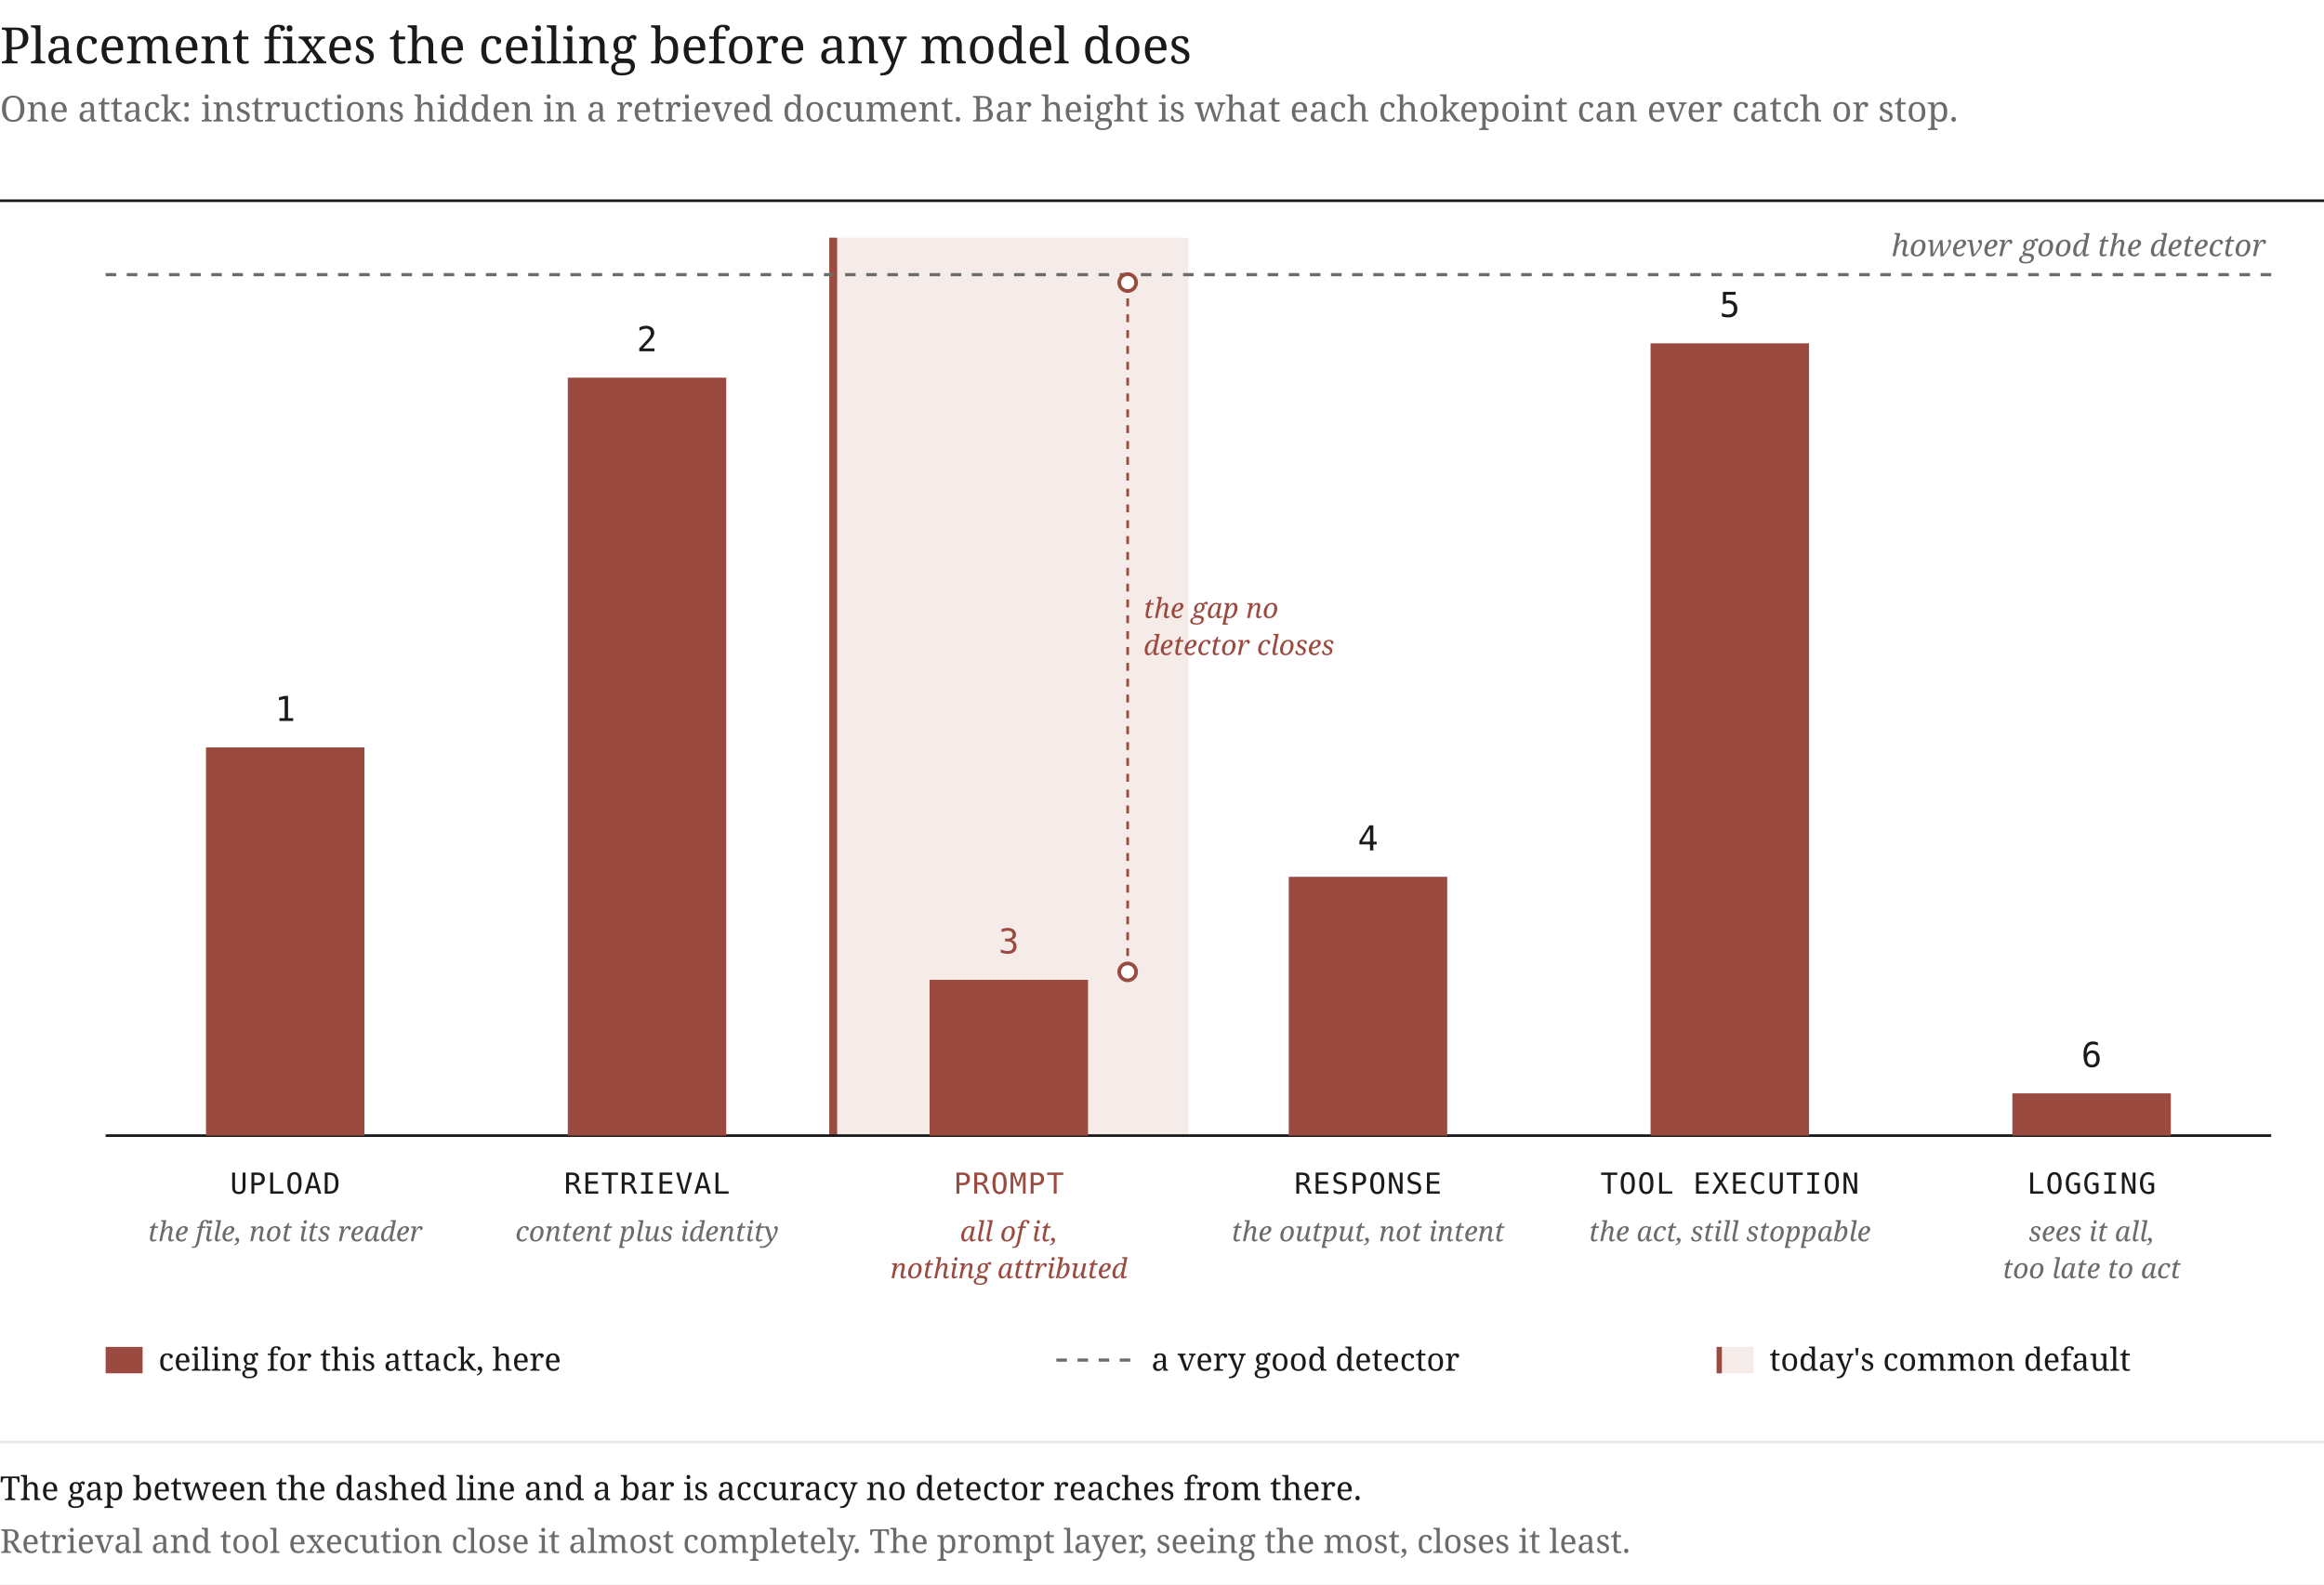
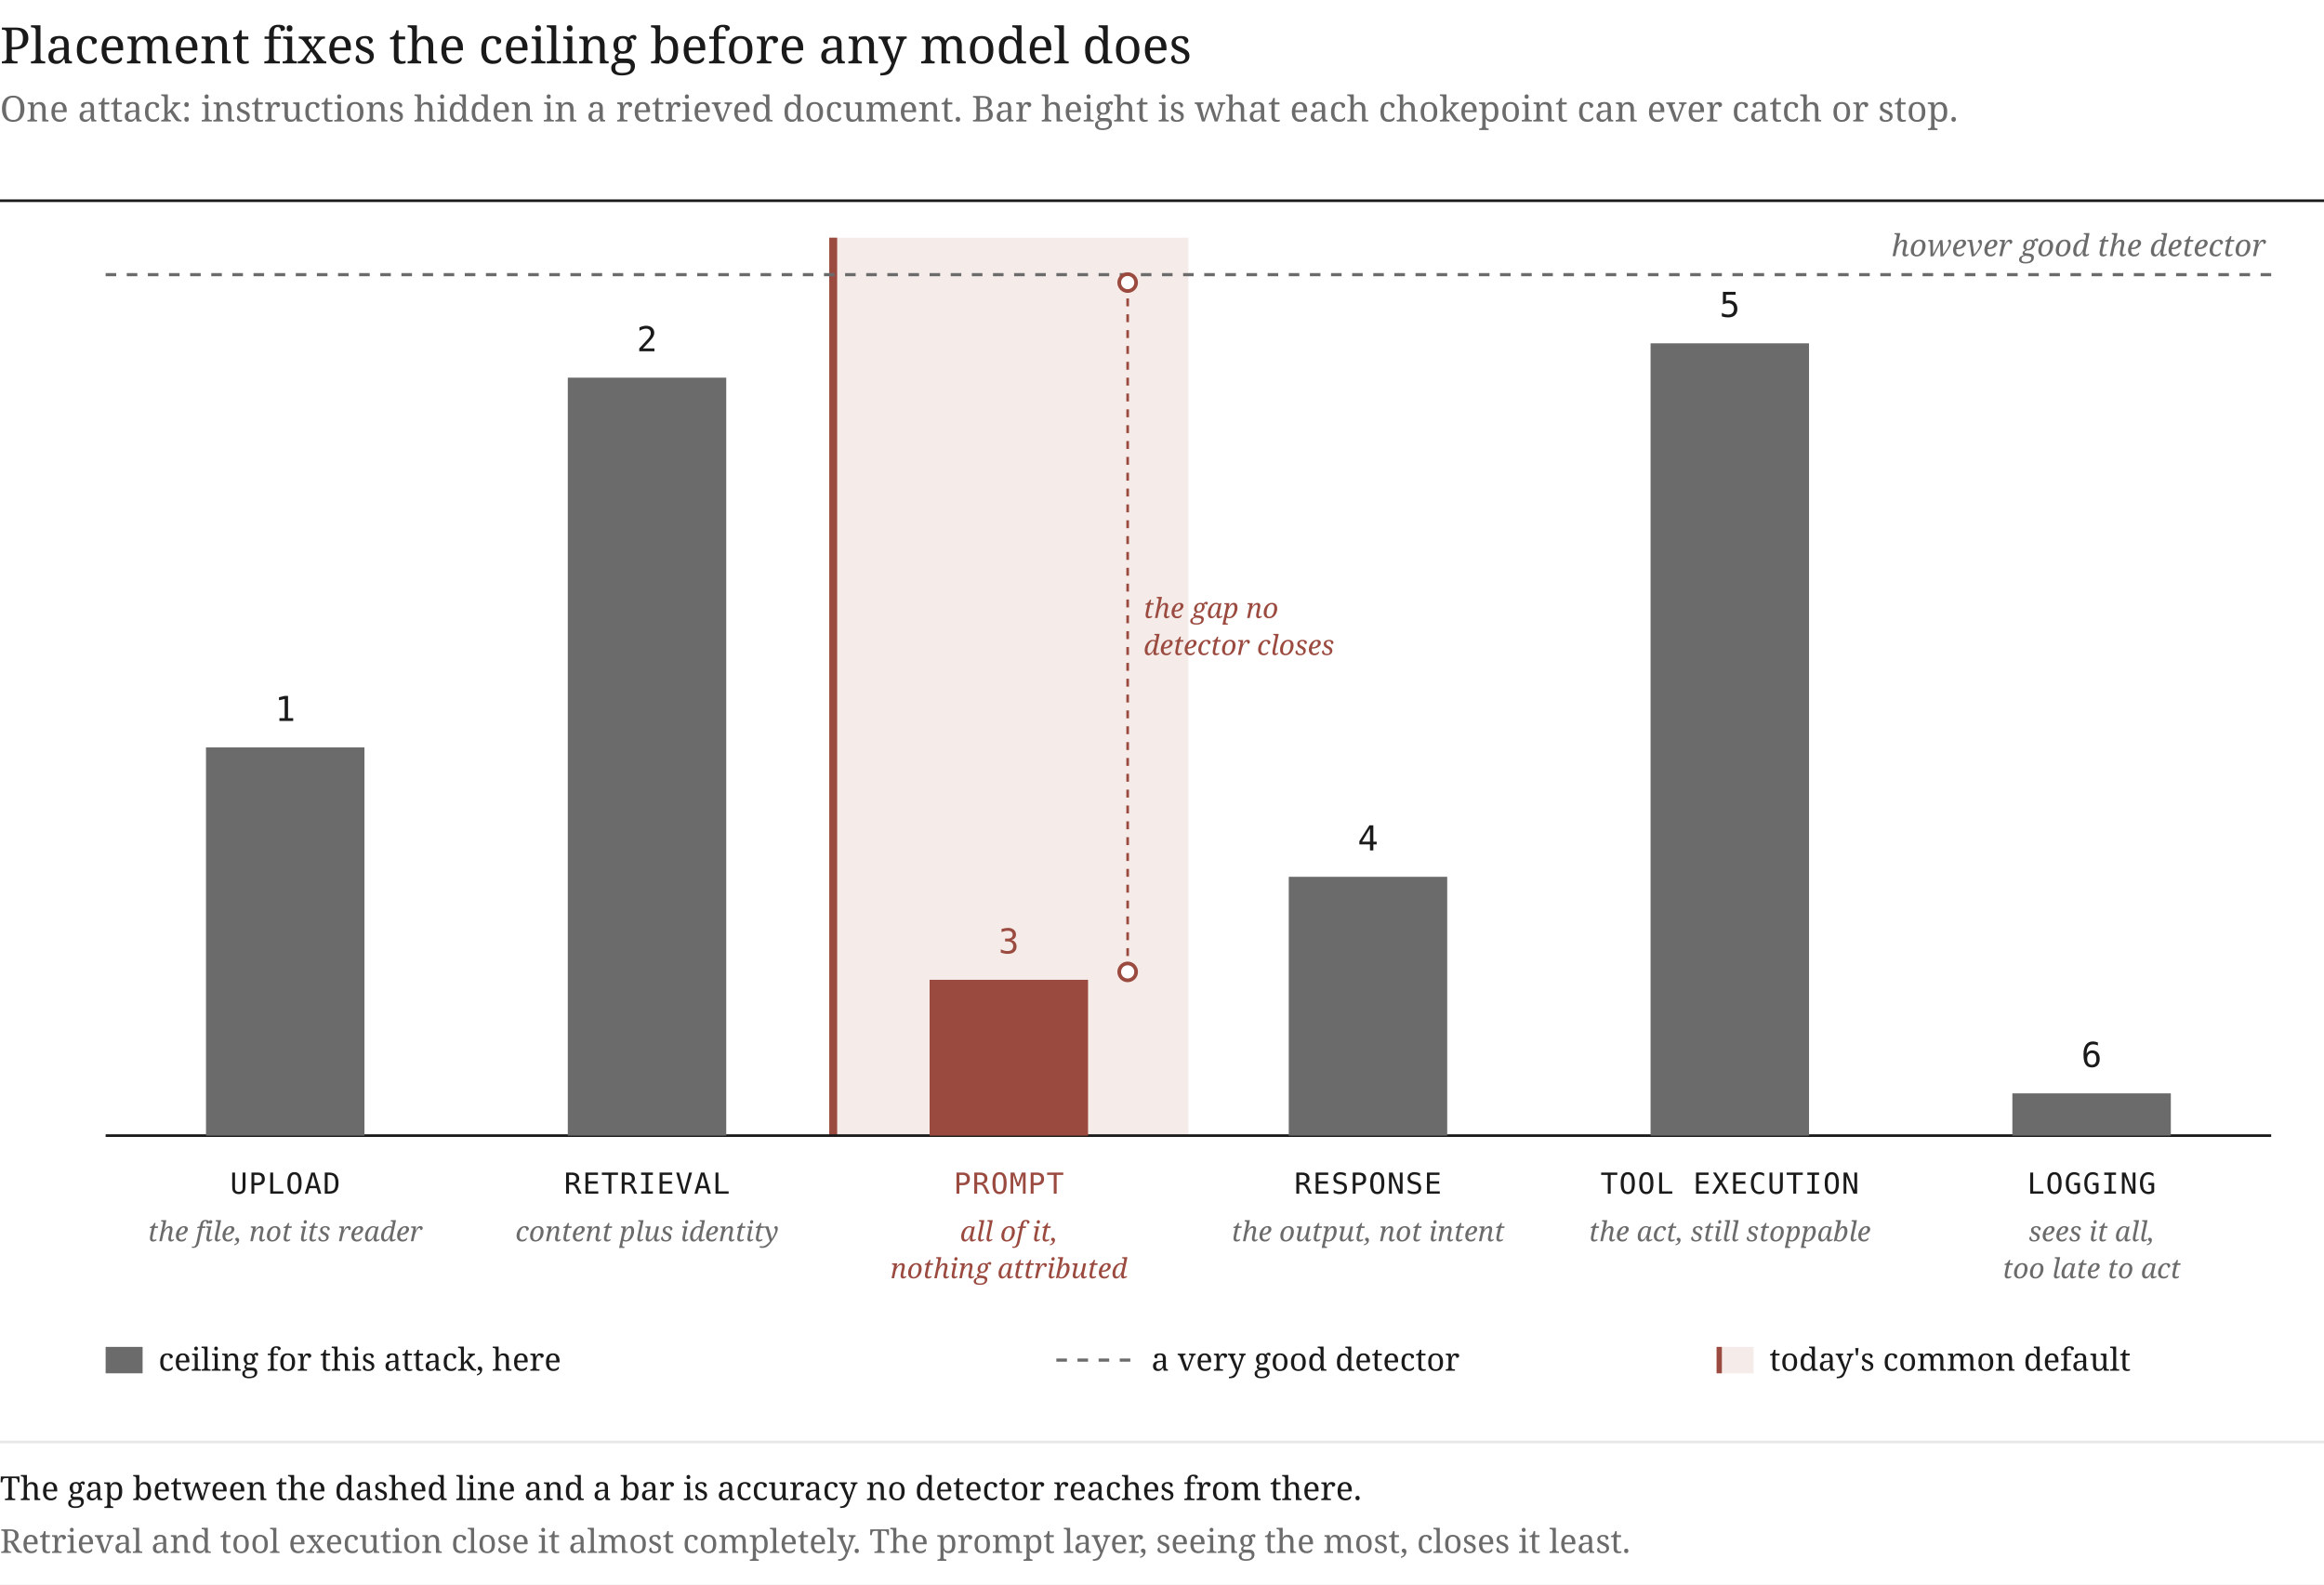
<svg xmlns="http://www.w3.org/2000/svg" width="880" height="600" viewBox="0 0 880 600" role="img" aria-label="Six chokepoints in a request path and the accuracy ceiling each imposes on one attack, instructions hidden inside a retrieved document. Retrieval and tool execution reach close to what a very good detector could do. The prompt layer, though it sees the most, reaches only a small fraction of it.">
  <rect width="880" height="600" fill="#ffffff" />
  <text x="0" y="24" font-family="Georgia,'EB Garamond',serif" font-size="19" fill="#1a1a1a">Placement fixes the ceiling before any model does</text>
  <text x="0" y="46" font-family="Georgia,'EB Garamond',serif" font-size="13.5" fill="#6b6b6b">One attack: instructions hidden in a retrieved document. Bar height is what each chokepoint can ever catch or stop.</text>
  <line x1="0" y1="76" x2="880" y2="76" stroke="#1a1a1a" stroke-width="1" />
  <rect x="314" y="90" width="136" height="340" fill="#f5ece9" />
  <rect x="314" y="90" width="3" height="340" fill="#9b4a3f" />
  <line x1="40" y1="104" x2="860" y2="104" stroke="#6b6b6b" stroke-width="1.2" stroke-dasharray="4,4" />
  <text x="858" y="97" text-anchor="end" font-family="Georgia,'EB Garamond',serif" font-size="11.5" font-style="italic" fill="#6b6b6b">however good the detector</text>
  <line x1="40" y1="430" x2="860" y2="430" stroke="#1a1a1a" stroke-width="1" />
-   <rect x="78" y="283" width="60" height="147" fill="#9b4a3f" />
+   <rect x="78" y="283" width="60" height="147" fill="#6b6b6b" />
  <text x="108" y="273" text-anchor="middle" font-family="'IBM Plex Mono','SF Mono',Menlo,Consolas,monospace" font-size="13" fill="#1a1a1a">1</text>
  <text x="108" y="452" text-anchor="middle" font-family="'IBM Plex Mono','SF Mono',Menlo,Consolas,monospace" font-size="11" letter-spacing="0.4" fill="#1a1a1a">UPLOAD</text>
  <text x="108" y="470" text-anchor="middle" font-family="Georgia,'EB Garamond',serif" font-size="10.5" font-style="italic" fill="#6b6b6b">the file, not its reader</text>
-   <rect x="215" y="143" width="60" height="287" fill="#9b4a3f" />
+   <rect x="215" y="143" width="60" height="287" fill="#6b6b6b" />
  <text x="245" y="133" text-anchor="middle" font-family="'IBM Plex Mono','SF Mono',Menlo,Consolas,monospace" font-size="13" fill="#1a1a1a">2</text>
  <text x="245" y="452" text-anchor="middle" font-family="'IBM Plex Mono','SF Mono',Menlo,Consolas,monospace" font-size="11" letter-spacing="0.4" fill="#1a1a1a">RETRIEVAL</text>
  <text x="245" y="470" text-anchor="middle" font-family="Georgia,'EB Garamond',serif" font-size="10.5" font-style="italic" fill="#6b6b6b">content plus identity</text>
  <rect x="352" y="371" width="60" height="59" fill="#9b4a3f" />
  <text x="382" y="361" text-anchor="middle" font-family="'IBM Plex Mono','SF Mono',Menlo,Consolas,monospace" font-size="13" fill="#9b4a3f">3</text>
  <text x="382" y="452" text-anchor="middle" font-family="'IBM Plex Mono','SF Mono',Menlo,Consolas,monospace" font-size="11" letter-spacing="0.4" fill="#9b4a3f">PROMPT</text>
  <text x="382" y="470" text-anchor="middle" font-family="Georgia,'EB Garamond',serif" font-size="10.5" font-style="italic" fill="#9b4a3f">all of it,</text>
  <text x="382" y="484" text-anchor="middle" font-family="Georgia,'EB Garamond',serif" font-size="10.5" font-style="italic" fill="#9b4a3f">nothing attributed</text>
  <line x1="427" y1="107" x2="427" y2="368" stroke="#9b4a3f" stroke-width="1" stroke-dasharray="3,3" />
  <circle cx="427" cy="107" r="3.2" fill="#ffffff" stroke="#9b4a3f" stroke-width="1.4" />
  <circle cx="427" cy="368" r="3.2" fill="#ffffff" stroke="#9b4a3f" stroke-width="1.4" />
  <text x="433" y="234" font-family="Georgia,'EB Garamond',serif" font-size="10.5" font-style="italic" fill="#9b4a3f">the gap no</text>
  <text x="433" y="248" font-family="Georgia,'EB Garamond',serif" font-size="10.5" font-style="italic" fill="#9b4a3f">detector closes</text>
-   <rect x="488" y="332" width="60" height="98" fill="#9b4a3f" />
+   <rect x="488" y="332" width="60" height="98" fill="#6b6b6b" />
  <text x="518" y="322" text-anchor="middle" font-family="'IBM Plex Mono','SF Mono',Menlo,Consolas,monospace" font-size="13" fill="#1a1a1a">4</text>
  <text x="518" y="452" text-anchor="middle" font-family="'IBM Plex Mono','SF Mono',Menlo,Consolas,monospace" font-size="11" letter-spacing="0.4" fill="#1a1a1a">RESPONSE</text>
  <text x="518" y="470" text-anchor="middle" font-family="Georgia,'EB Garamond',serif" font-size="10.5" font-style="italic" fill="#6b6b6b">the output, not intent</text>
-   <rect x="625" y="130" width="60" height="300" fill="#9b4a3f" />
+   <rect x="625" y="130" width="60" height="300" fill="#6b6b6b" />
  <text x="655" y="120" text-anchor="middle" font-family="'IBM Plex Mono','SF Mono',Menlo,Consolas,monospace" font-size="13" fill="#1a1a1a">5</text>
  <text x="655" y="452" text-anchor="middle" font-family="'IBM Plex Mono','SF Mono',Menlo,Consolas,monospace" font-size="11" letter-spacing="0.4" fill="#1a1a1a">TOOL EXECUTION</text>
  <text x="655" y="470" text-anchor="middle" font-family="Georgia,'EB Garamond',serif" font-size="10.5" font-style="italic" fill="#6b6b6b">the act, still stoppable</text>
-   <rect x="762" y="414" width="60" height="16" fill="#9b4a3f" />
+   <rect x="762" y="414" width="60" height="16" fill="#6b6b6b" />
  <text x="792" y="404" text-anchor="middle" font-family="'IBM Plex Mono','SF Mono',Menlo,Consolas,monospace" font-size="13" fill="#1a1a1a">6</text>
  <text x="792" y="452" text-anchor="middle" font-family="'IBM Plex Mono','SF Mono',Menlo,Consolas,monospace" font-size="11" letter-spacing="0.4" fill="#1a1a1a">LOGGING</text>
  <text x="792" y="470" text-anchor="middle" font-family="Georgia,'EB Garamond',serif" font-size="10.5" font-style="italic" fill="#6b6b6b">sees it all,</text>
  <text x="792" y="484" text-anchor="middle" font-family="Georgia,'EB Garamond',serif" font-size="10.5" font-style="italic" fill="#6b6b6b">too late to act</text>
-   <rect x="40" y="510" width="14" height="10" fill="#9b4a3f" />
+   <rect x="40" y="510" width="14" height="10" fill="#6b6b6b" />
  <text x="60" y="519" font-family="Georgia,'EB Garamond',serif" font-size="12" fill="#1a1a1a">ceiling for this attack, here</text>
  <line x1="400" y1="515" x2="430" y2="515" stroke="#6b6b6b" stroke-width="1.2" stroke-dasharray="4,4" />
  <text x="436" y="519" font-family="Georgia,'EB Garamond',serif" font-size="12" fill="#1a1a1a">a very good detector</text>
  <rect x="650" y="510" width="14" height="10" fill="#f5ece9" />
  <rect x="650" y="510" width="2" height="10" fill="#9b4a3f" />
  <text x="670" y="519" font-family="Georgia,'EB Garamond',serif" font-size="12" fill="#1a1a1a">today's common default</text>
  <line x1="0" y1="546" x2="880" y2="546" stroke="#e8e8e8" stroke-width="1" />
  <text x="0" y="568" font-family="Georgia,'EB Garamond',serif" font-size="12.5" fill="#1a1a1a">The gap between the dashed line and a bar is accuracy no detector reaches from there.</text>
  <text x="0" y="588" font-family="Georgia,'EB Garamond',serif" font-size="12.5" fill="#6b6b6b">Retrieval and tool execution close it almost completely. The prompt layer, seeing the most, closes it least.</text>
</svg>
